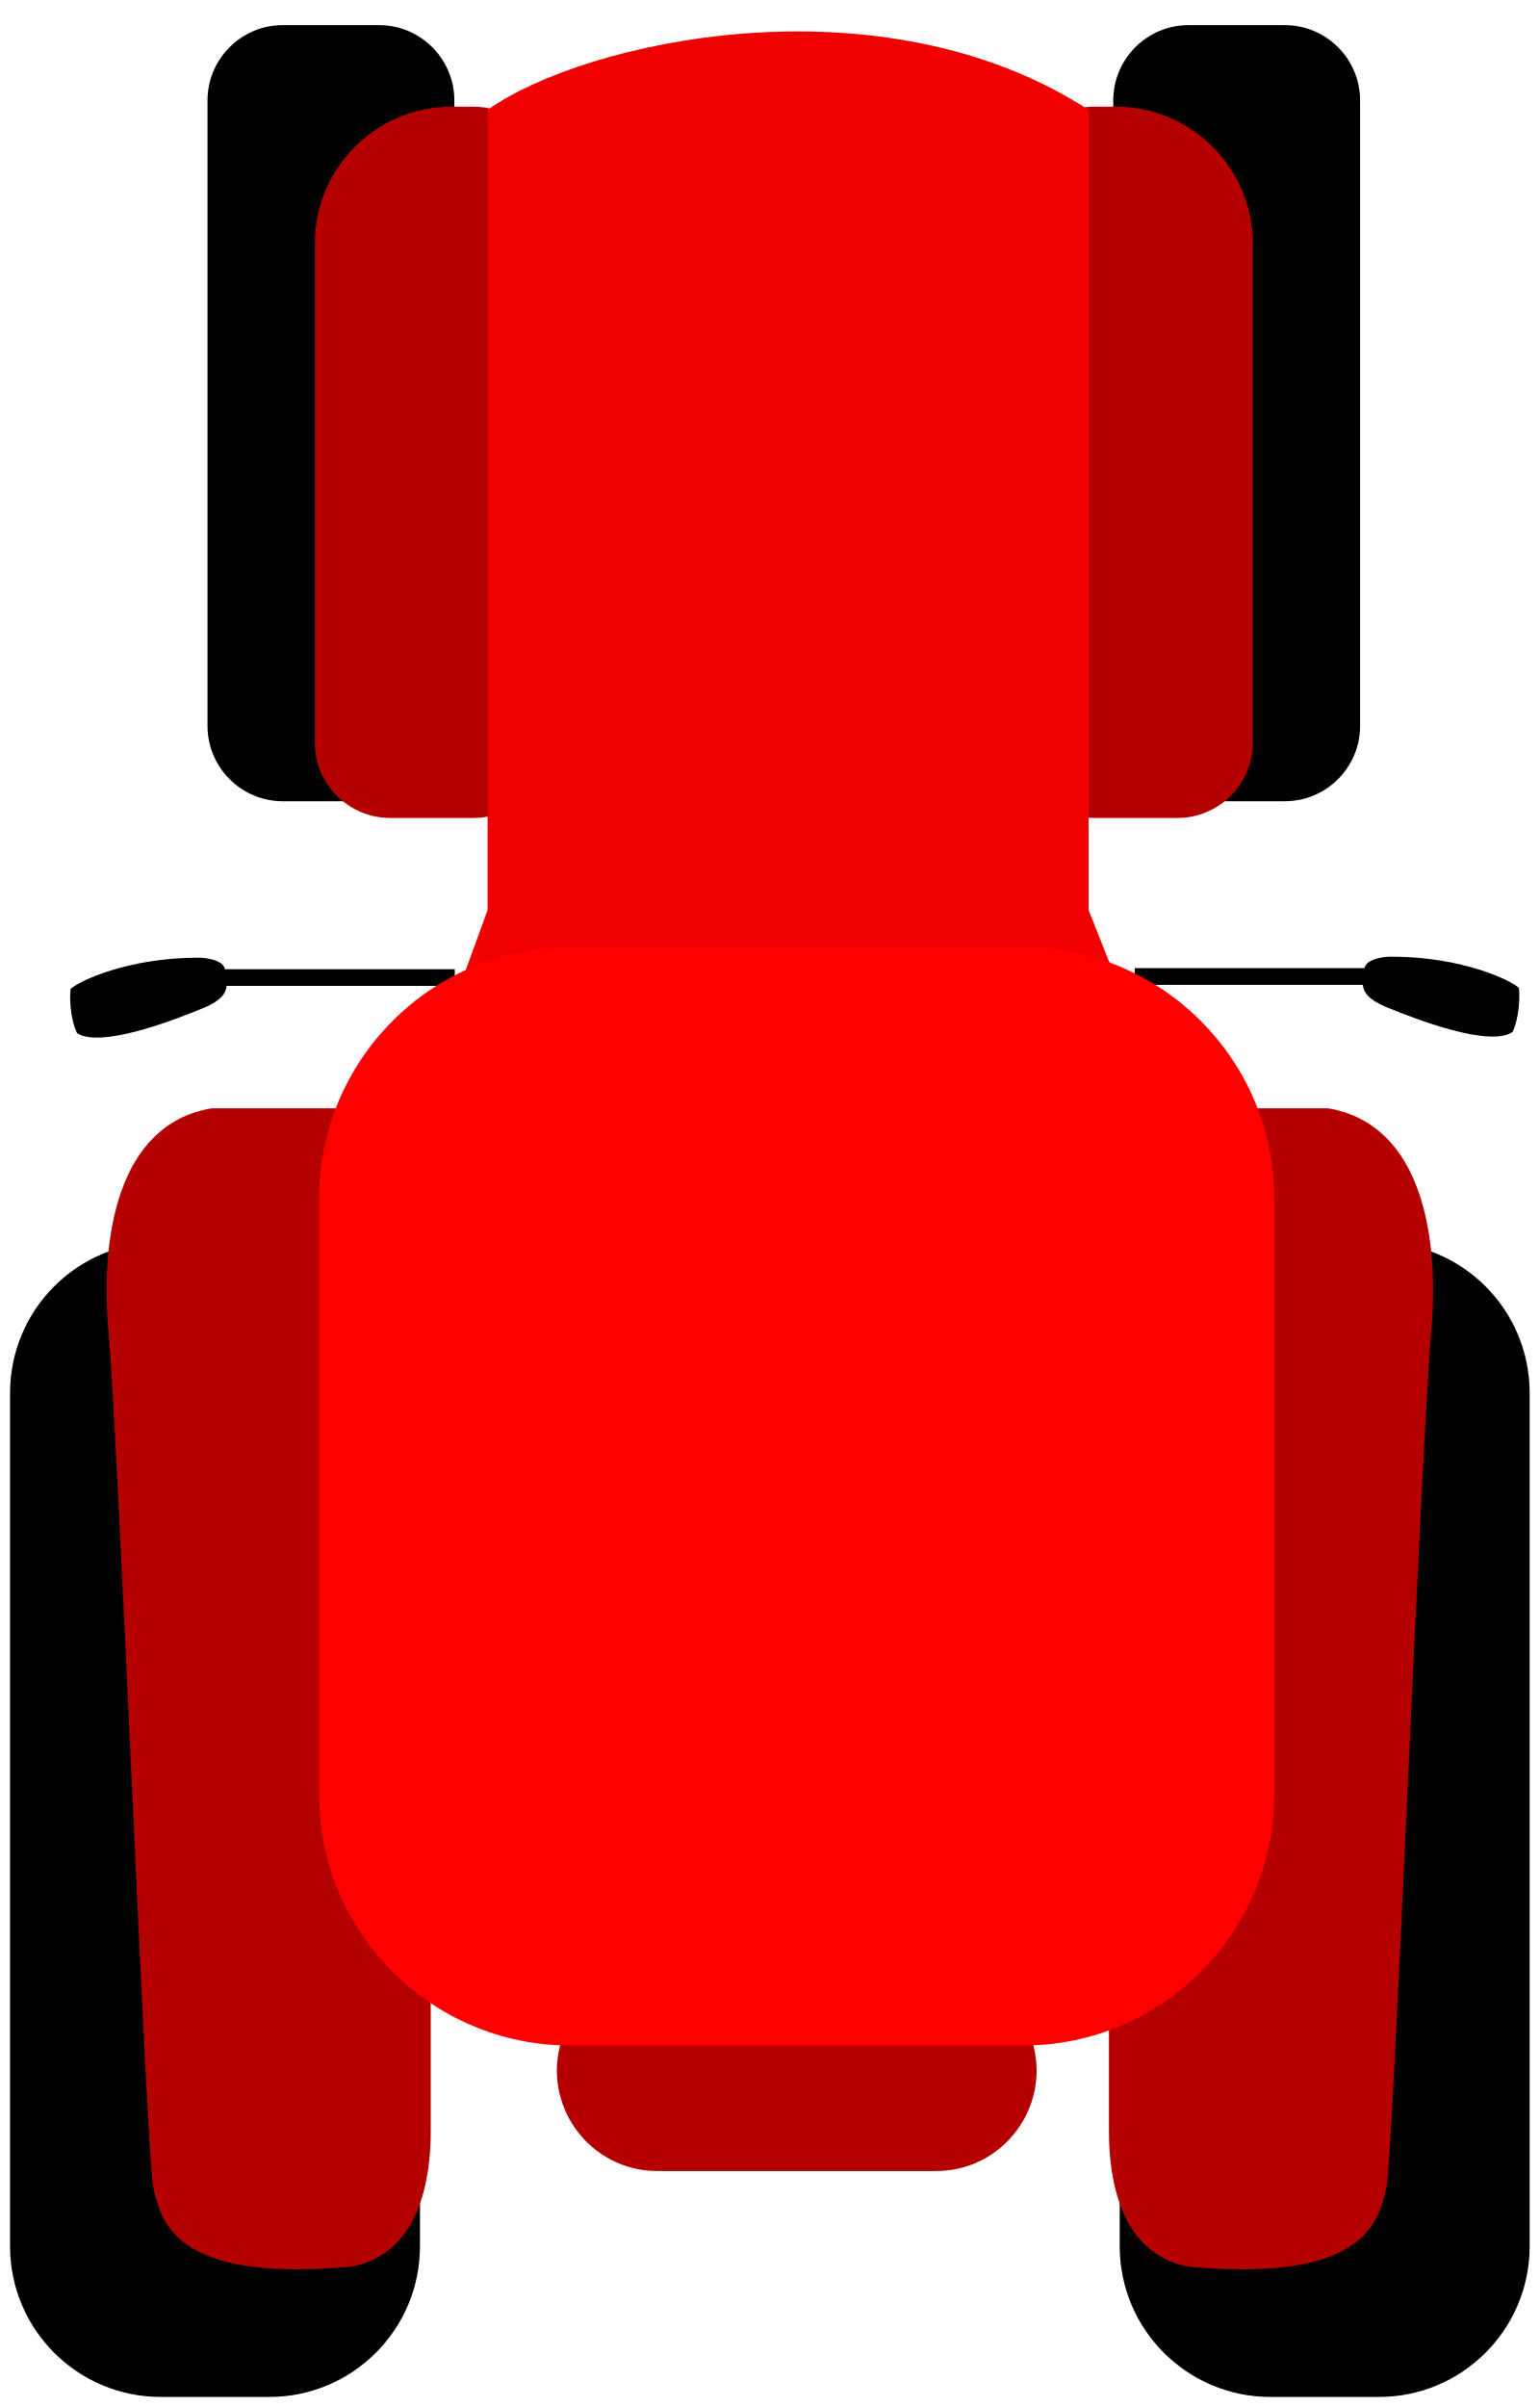
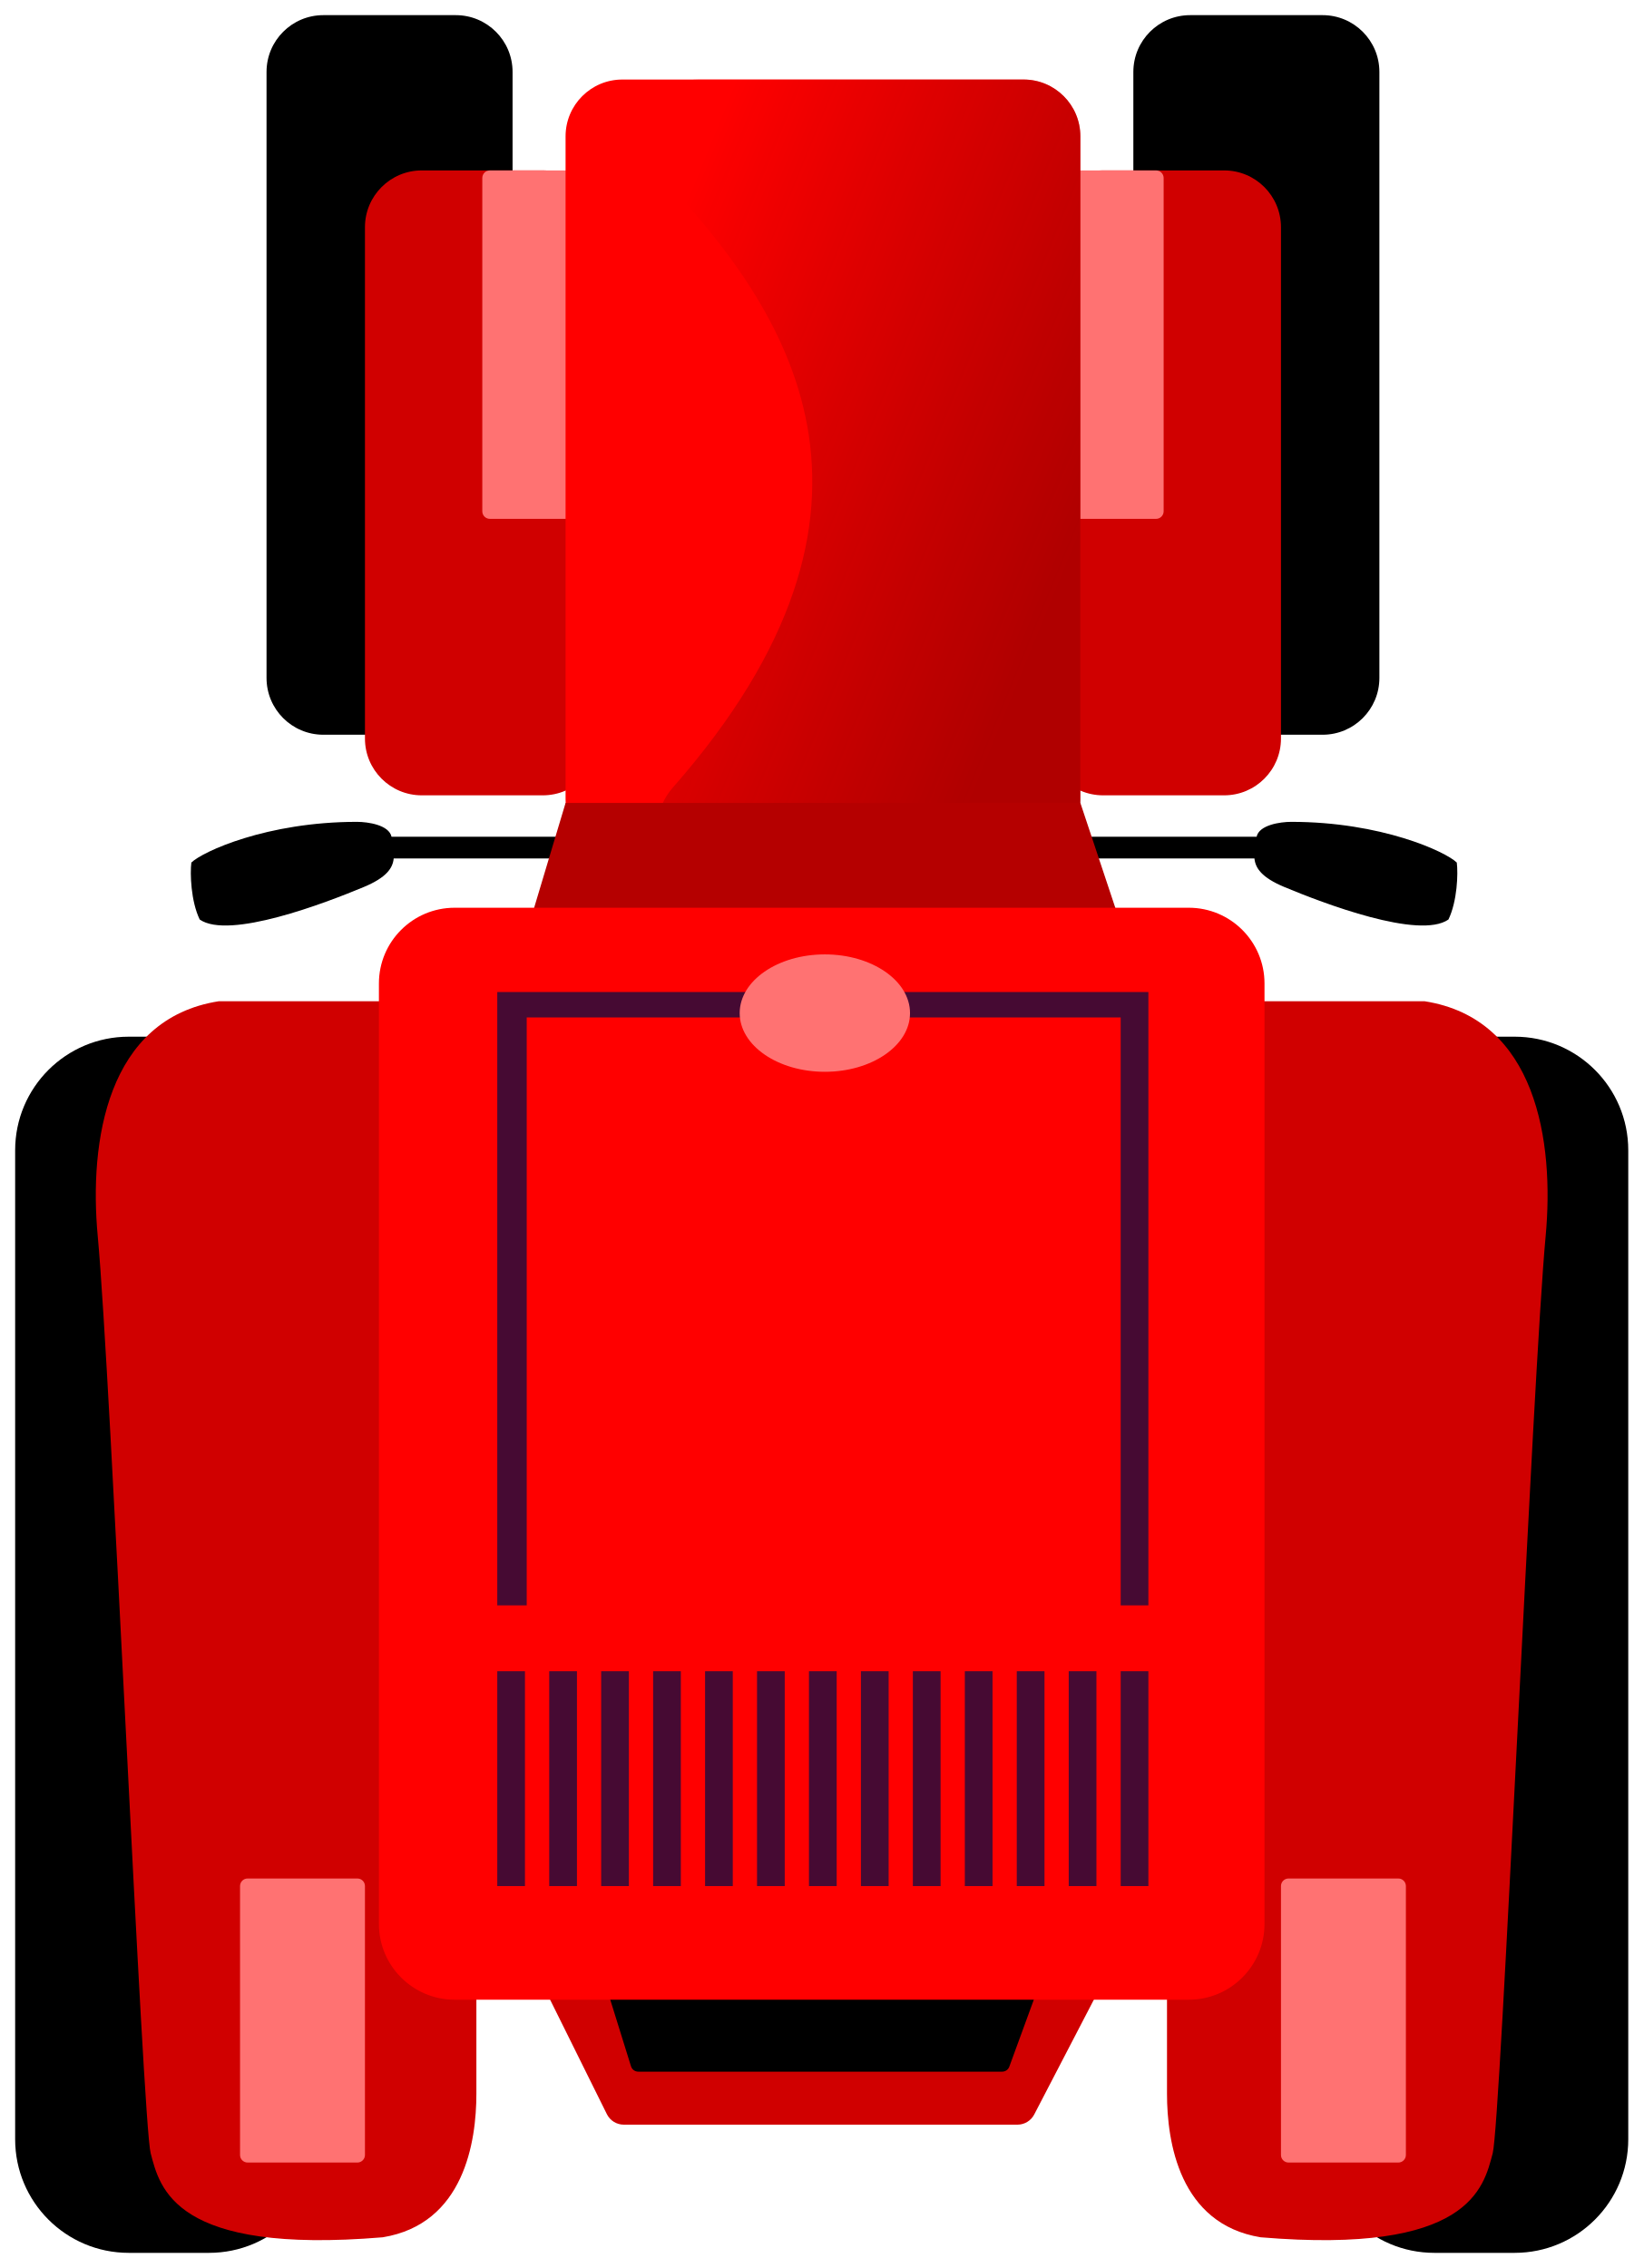
- <svg xmlns="http://www.w3.org/2000/svg" width="613" height="958" viewBox="0 0 613 958" fill="none">
-   <rect x="443.223" y="10" width="98.27" height="308.896" rx="30" fill="black" />
-   <rect x="445.789" y="494.402" width="163.213" height="459.597" rx="60" fill="black" />
-   <rect x="4" y="494.402" width="163.213" height="459.597" rx="60" fill="black" />
-   <path d="M528.822 441.117H441.514V848.583C441.514 866.437 445.655 897.173 473.262 902.146C544.006 908.65 548.837 883.782 551.943 870.773C554.659 859.399 565.47 580.765 569.888 528.732C572.877 493.533 566.782 447.621 528.822 441.117Z" fill="#B50000" />
-   <path d="M84.178 441.117H171.486V848.583C171.486 866.437 167.345 897.173 139.738 902.146C68.994 908.65 64.163 883.782 61.057 870.773C58.341 859.399 47.53 580.765 43.112 528.732C40.123 493.533 46.218 447.621 84.178 441.117Z" fill="#B50000" />
-   <path d="M229.969 792.543C235.354 776.111 250.688 765 267.979 765H366.762C384.285 765 399.768 776.405 404.964 793.139L410.888 812.219C418.88 837.962 399.641 864.08 372.686 864.08H261.726C234.509 864.08 215.239 837.486 223.715 811.622L229.969 792.543Z" fill="#B50000" />
-   <rect x="82.617" y="10" width="98.27" height="308.896" rx="30" fill="black" />
-   <path d="M125.344 96.971C125.344 66.871 149.744 42.471 179.844 42.471H188.486C205.055 42.471 218.486 55.902 218.486 72.471V295.556C218.486 312.124 205.055 325.556 188.486 325.556H155.344C138.775 325.556 125.344 312.124 125.344 295.556V96.971Z" fill="#B50000" />
-   <path d="M498.766 96.971C498.766 66.871 474.365 42.471 444.266 42.471H435.623C419.054 42.471 405.623 55.902 405.623 72.471V295.556C405.623 312.124 419.054 325.556 435.623 325.556H468.766C485.334 325.556 498.766 312.124 498.766 295.556V96.971Z" fill="#B50000" />
-   <path d="M433.396 43.721C350.507 -9.982 232.726 16.245 194.13 43.721V362.191L184.73 388.002H443.65L433.396 362.191V43.721Z" fill="#F10000" />
-   <path fill-rule="evenodd" clip-rule="evenodd" d="M542.601 391.994H451.77V385.333H543.265C544.034 381.683 550.589 380.754 553.885 380.754C581.571 380.754 601.311 389.913 604.729 393.243C605.156 396.573 604.9 405.066 602.165 410.728C593.193 416.972 563.712 405.732 551.749 400.736C544.77 397.822 542.88 394.908 542.601 391.994Z" fill="black" />
-   <path fill-rule="evenodd" clip-rule="evenodd" d="M90.219 392.408H181.051V385.747H89.556C88.786 382.097 82.232 381.168 78.936 381.168C51.249 381.168 31.51 390.327 28.091 393.657C27.664 396.987 27.921 405.48 30.655 411.142C39.627 417.386 69.109 406.146 81.072 401.15C88.05 398.236 89.94 395.322 90.219 392.408Z" fill="black" />
-   <rect x="127.051" y="377.006" width="380.261" height="437.117" rx="100" fill="#FF0000" />
+ <svg xmlns="http://www.w3.org/2000/svg" width="434" height="599" viewBox="0 0 434 599" fill="none">
+   <path fill-rule="evenodd" clip-rule="evenodd" d="M103.969 226.73H182.09V220.998H103.399C102.737 217.856 97.1 217.057 94.265 217.057C70.453 217.057 53.475 224.939 50.536 227.805C50.168 230.671 50.389 237.98 52.74 242.853C60.457 248.227 85.813 238.553 96.102 234.254C102.104 231.746 103.729 229.238 103.969 226.73Z" fill="black" />
+   <path fill-rule="evenodd" clip-rule="evenodd" d="M331.281 226.73H253.16V220.998H331.851C332.513 217.856 338.15 217.057 340.985 217.057C364.797 217.057 381.775 224.939 384.714 227.805C385.082 230.671 384.861 237.98 382.51 242.853C374.793 248.227 349.437 238.553 339.148 234.254C333.146 231.746 331.521 229.238 331.281 226.73Z" fill="black" />
+   <rect x="70.387" y="4" width="64.975" height="190.05" rx="15" fill="black" />
+   <rect x="299.301" y="4" width="64.975" height="190.05" rx="15" fill="black" />
+   <rect x="4" y="273.799" width="81.206" height="321.201" rx="30" fill="black" />
+   <rect x="348.793" y="273.799" width="81.206" height="321.201" rx="30" fill="black" />
+   <path d="M160.263 558.366L137.944 513.352C136.296 510.028 138.714 506.131 142.423 506.131H292.068C295.819 506.131 298.234 510.107 296.505 513.436L273.124 558.45C272.263 560.106 270.553 561.145 268.686 561.145H164.742C162.842 561.145 161.107 560.068 160.263 558.366Z" fill="#D00000" />
+   <path d="M376.194 264.434H308.186V552.962C308.186 565.605 311.411 587.368 332.916 590.89C388.021 595.496 391.785 577.886 394.204 568.675C396.319 560.621 404.74 363.319 408.182 326.474C410.51 301.549 405.763 269.039 376.194 264.434Z" fill="#D00000" />
+   <path d="M57.798 264.434H125.806V552.962C125.806 565.605 122.581 587.368 101.076 590.89C45.971 595.496 42.208 577.886 39.788 568.675C37.673 560.621 29.252 363.319 25.81 326.474C23.482 301.549 28.23 269.039 57.798 264.434Z" fill="#D00000" />
+   <rect x="96.379" y="45.01" width="61.976" height="165.043" rx="15" fill="#D00000" />
+   <rect x="276.309" y="45.01" width="61.976" height="165.043" rx="15" fill="#D00000" />
+   <rect x="63.391" y="496.127" width="32.987" height="75.02" rx="2" fill="#FF7272" />
+   <rect x="338.285" y="496.127" width="32.987" height="75.02" rx="2" fill="#FF7272" />
+   <rect x="127.367" y="45.01" width="32.987" height="92.024" rx="2" fill="#FF7272" />
+   <rect x="274.312" y="45.01" width="32.987" height="92.024" rx="2" fill="#FF7272" />
+   <rect x="149.359" y="21.004" width="135.948" height="205.053" rx="15" fill="#FF0000" />
+   <path d="M264.665 547.143H168.549C167.673 547.143 166.899 546.573 166.639 545.737L159.163 521.73C158.763 520.442 159.725 519.135 161.073 519.135H273.449C274.838 519.135 275.805 520.517 275.327 521.822L266.543 545.83C266.255 546.618 265.505 547.143 264.665 547.143Z" fill="black" />
+   <path d="M174.054 45.962C164.964 36.384 171.267 21.004 184.472 21.004H270.307C278.592 21.004 285.307 27.72 285.307 36.004V221.06C285.307 229.344 278.592 236.06 270.307 236.06H189.144C175.31 236.06 168.533 218.424 177.663 208.031C243.003 133.641 208.31 82.051 174.054 45.962Z" fill="url(#paint0_linear_56_2316)" fill-opacity="0.5" />
+   <path d="M285.308 212.055H149.36L140.363 242.063H295.304L285.308 212.055Z" fill="#B50000" />
+   <rect x="100.066" y="239.742" width="233.87" height="288.396" rx="20" fill="#FF0000" />
+   <path d="M131.32 262.002V423.997H139.095V268.715H295.955V423.997H303.272V262.002H131.32Z" fill="#090E44" fill-opacity="0.75" />
+   <rect x="131.32" y="441.387" width="7.317" height="56.744" fill="#090E44" fill-opacity="0.75" />
+   <rect x="145.043" y="441.387" width="7.317" height="56.744" fill="#090E44" fill-opacity="0.75" />
+   <rect x="158.758" y="441.387" width="7.317" height="56.744" fill="#090E44" fill-opacity="0.75" />
+   <rect x="172.48" y="441.387" width="7.317" height="56.744" fill="#090E44" fill-opacity="0.75" />
+   <rect x="186.199" y="441.387" width="7.317" height="56.744" fill="#090E44" fill-opacity="0.75" />
+   <rect x="199.918" y="441.387" width="7.317" height="56.744" fill="#090E44" fill-opacity="0.75" />
+   <rect x="213.637" y="441.387" width="7.317" height="56.744" fill="#090E44" fill-opacity="0.75" />
+   <rect x="227.359" y="441.387" width="7.317" height="56.744" fill="#090E44" fill-opacity="0.75" />
+   <rect x="241.074" y="441.387" width="7.317" height="56.744" fill="#090E44" fill-opacity="0.75" />
+   <rect x="254.797" y="441.387" width="7.317" height="56.744" fill="#090E44" fill-opacity="0.75" />
+   <rect x="268.516" y="441.387" width="7.317" height="56.744" fill="#090E44" fill-opacity="0.75" />
+   <rect x="282.234" y="441.387" width="7.317" height="56.744" fill="#090E44" fill-opacity="0.75" />
+   <rect x="295.957" y="441.387" width="7.317" height="56.744" fill="#090E44" fill-opacity="0.75" />
+   <ellipse cx="217.831" cy="267.568" rx="22.491" ry="15.504" fill="#FF7272" />
+   <defs>
+     <linearGradient id="paint0_linear_56_2316" x1="164.853" y1="90.768" x2="286.549" y2="140.535" gradientUnits="userSpaceOnUse">
+       <stop stop-color="#FF0000" />
+       <stop offset="1" stop-color="#4A0000" stop-opacity="0.88" />
+     </linearGradient>
+   </defs>
</svg>
